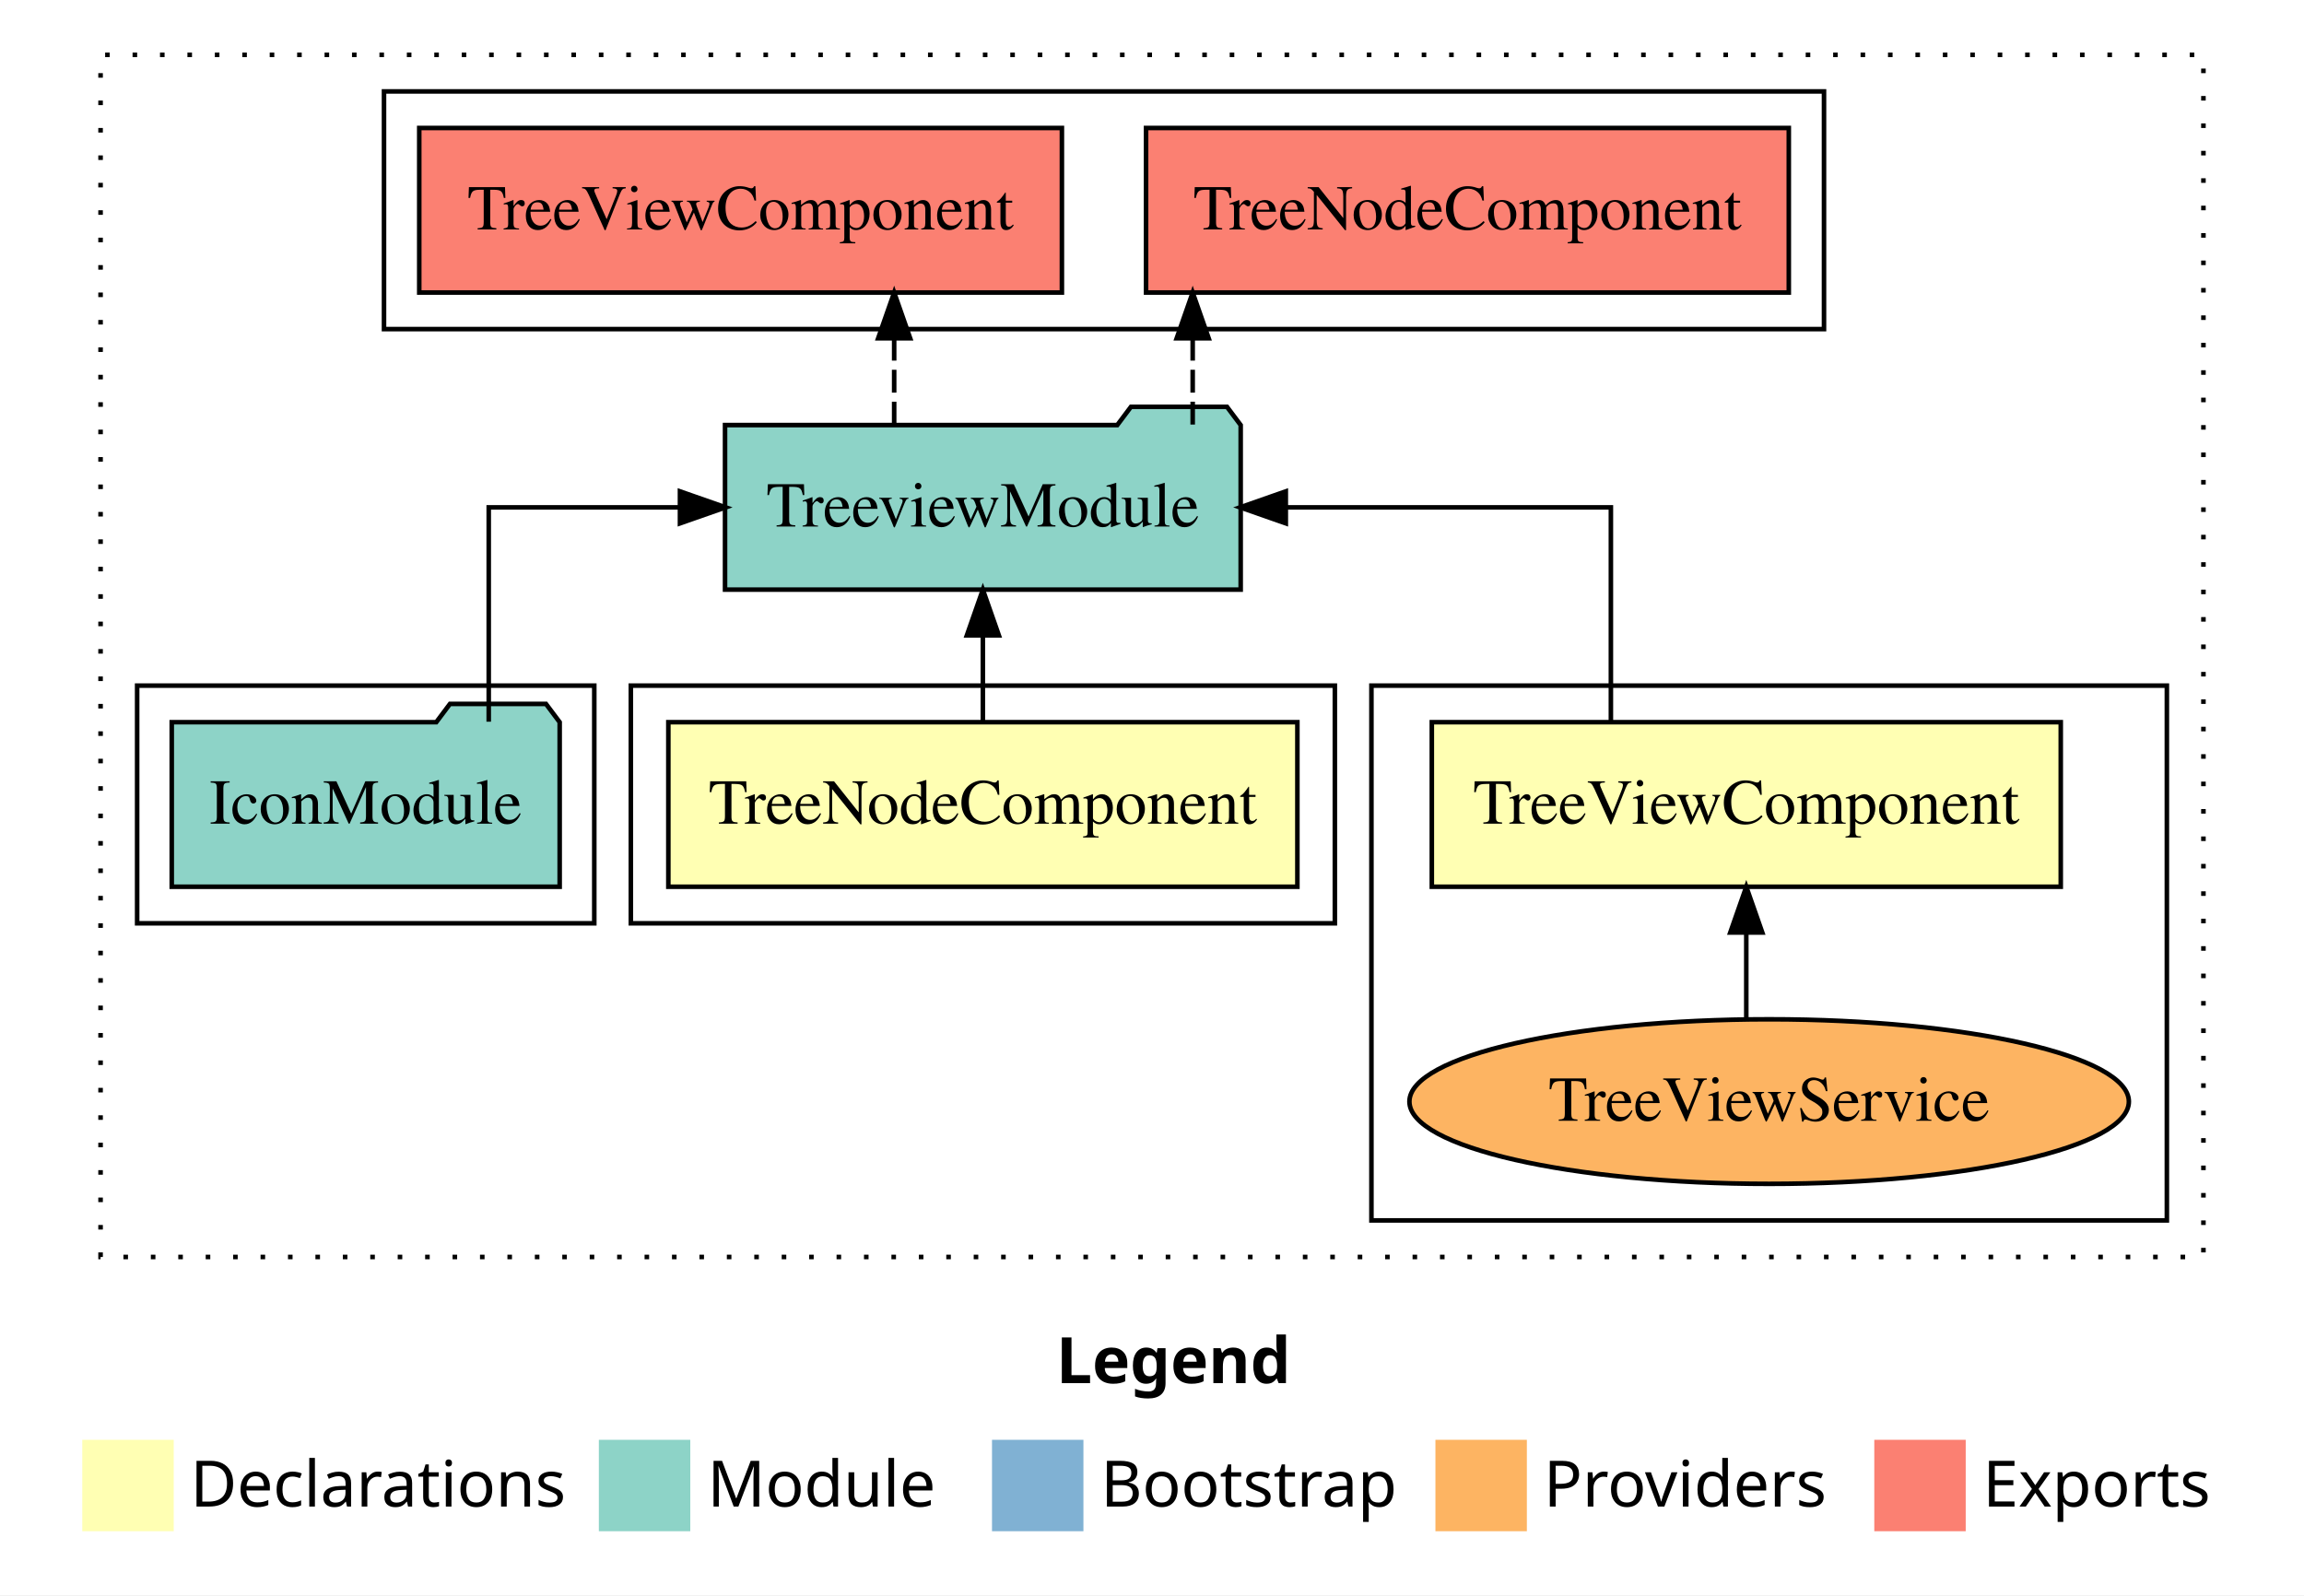
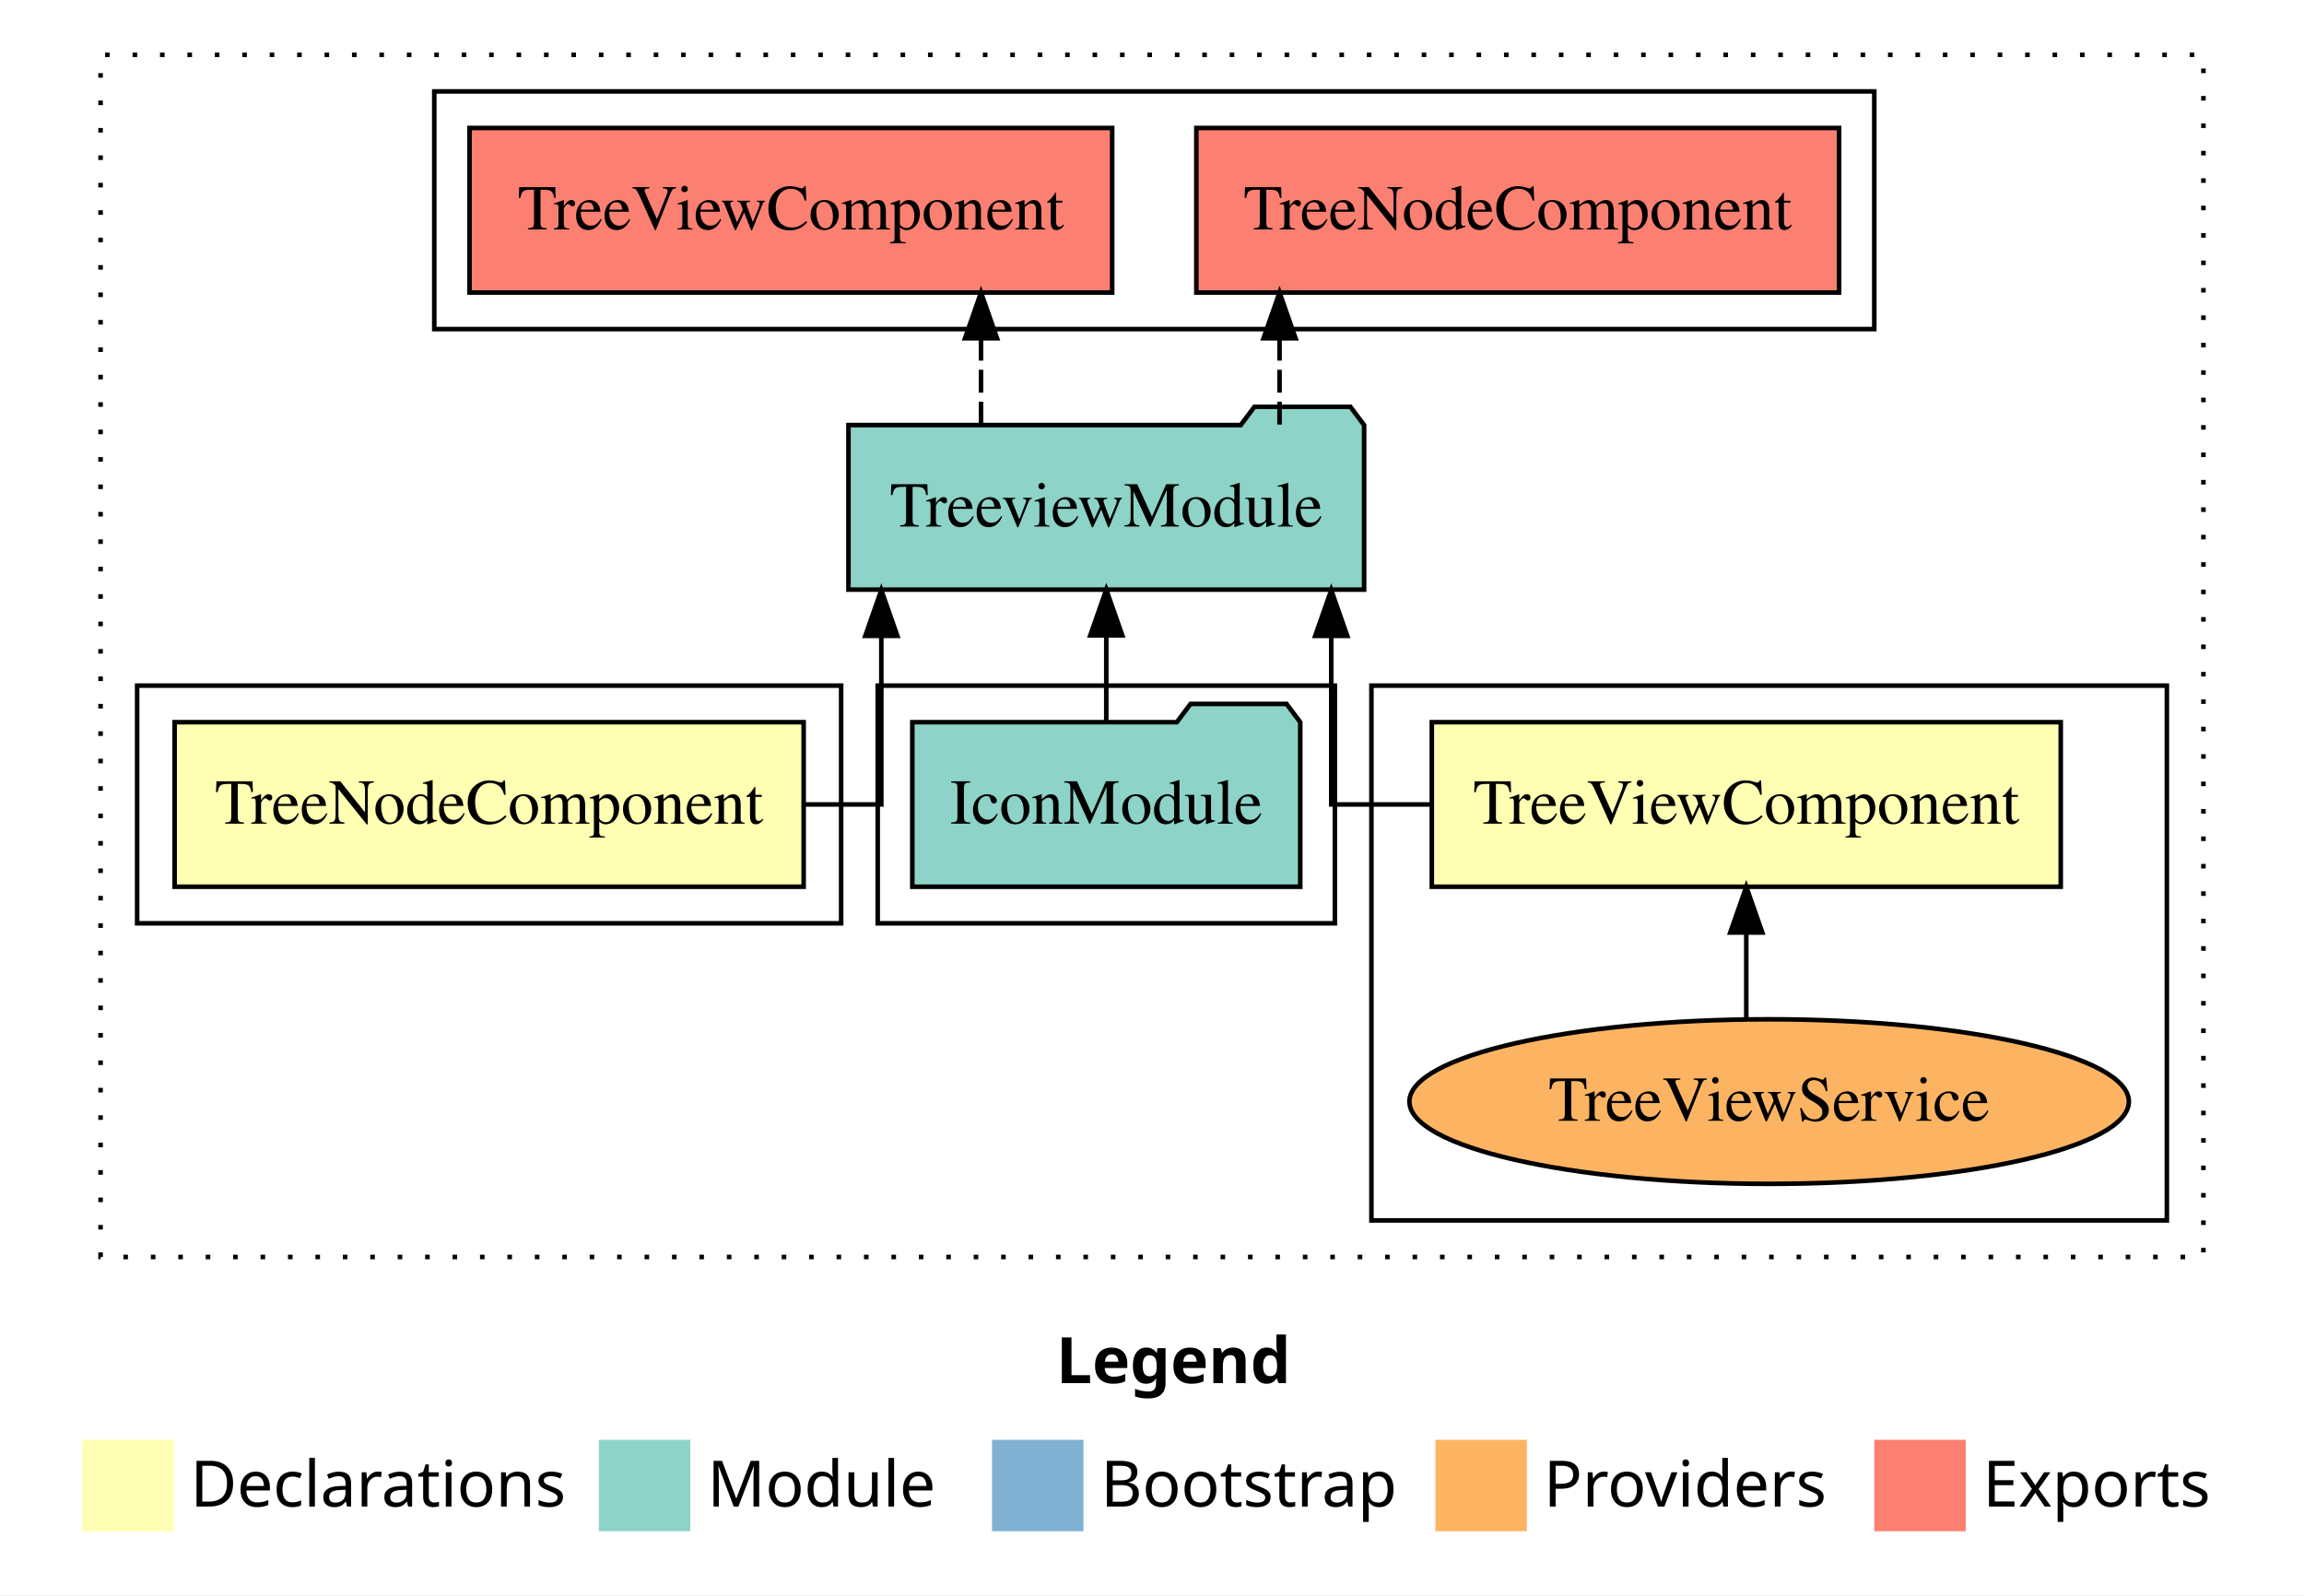
<svg xmlns="http://www.w3.org/2000/svg" width="504pt" height="349pt" viewBox="0.00 0.00 504.00 349.00">
  <g id="graph0" class="graph" transform="scale(1 1) rotate(0) translate(4 345)">
    <polygon fill="white" stroke="transparent" points="-4,4 -4,-345 500,-345 500,4 -4,4" />
    <text text-anchor="start" x="227.01" y="-42.4" font-family="Times-12" font-weight="bold" font-size="14.00">Legend</text>
    <polygon fill="#ffffb3" stroke="transparent" points="14,-10 14,-30 34,-30 34,-10 14,-10" />
    <text text-anchor="start" x="37.63" y="-15.4" font-family="Times-12" font-size="14.00">  Declarations</text>
    <polygon fill="#8dd3c7" stroke="transparent" points="127,-10 127,-30 147,-30 147,-10 127,-10" />
    <text text-anchor="start" x="150.73" y="-15.4" font-family="Times-12" font-size="14.00">  Module</text>
    <polygon fill="#80b1d3" stroke="transparent" points="213,-10 213,-30 233,-30 233,-10 213,-10" />
    <text text-anchor="start" x="236.78" y="-15.4" font-family="Times-12" font-size="14.00">  Bootstrap</text>
    <polygon fill="#fdb462" stroke="transparent" points="310,-10 310,-30 330,-30 330,-10 310,-10" />
    <text text-anchor="start" x="333.67" y="-15.4" font-family="Times-12" font-size="14.00">  Providers</text>
    <polygon fill="#fb8072" stroke="transparent" points="406,-10 406,-30 426,-30 426,-10 406,-10" />
    <text text-anchor="start" x="429.73" y="-15.4" font-family="Times-12" font-size="14.00">  Exports</text>
    <g id="clust1" class="cluster">
      <polygon fill="none" stroke="black" stroke-dasharray="1,5" points="18,-70 18,-333 478,-333 478,-70 18,-70" />
    </g>
    <g id="clust6" class="cluster">
-       <polygon fill="none" stroke="black" points="80,-273 80,-325 395,-325 395,-273 80,-273" />
+       <polygon fill="none" stroke="black" points="91,-273 91,-325 406,-325 406,-273 91,-273" />
    </g>
    <g id="clust4" class="cluster">
      <polygon fill="none" stroke="black" points="296,-78 296,-195 470,-195 470,-78 296,-78" />
    </g>
+     <g id="clust5" class="cluster">
+       <polygon fill="none" stroke="black" points="188,-143 188,-195 288,-195 288,-143 188,-143" />
+     </g>
    <g id="clust2" class="cluster">
-       <polygon fill="none" stroke="black" points="134,-143 134,-195 288,-195 288,-143 134,-143" />
-     </g>
-     <g id="clust5" class="cluster">
-       <polygon fill="none" stroke="black" points="26,-143 26,-195 126,-195 126,-143 26,-143" />
+       <polygon fill="none" stroke="black" points="26,-143 26,-195 180,-195 180,-143 26,-143" />
    </g>
    <g id="node1" class="node">
-       <polygon fill="#ffffb3" stroke="black" points="279.8,-187 142.2,-187 142.2,-151 279.8,-151 279.8,-187" />
-       <text text-anchor="middle" x="211" y="-164.8" font-family="Times,serif" font-size="14.00">TreeNodeComponent</text>
+       <polygon fill="#ffffb3" stroke="black" points="171.8,-187 34.2,-187 34.2,-151 171.8,-151 171.8,-187" />
+       <text text-anchor="middle" x="103" y="-164.8" font-family="Times,serif" font-size="14.00">TreeNodeComponent</text>
    </g>
    <g id="node3" class="node">
-       <polygon fill="#8dd3c7" stroke="black" points="267.4,-252 264.4,-256 243.4,-256 240.4,-252 154.6,-252 154.6,-216 267.4,-216 267.4,-252" />
-       <text text-anchor="middle" x="211" y="-229.8" font-family="Times,serif" font-size="14.00">TreeviewModule</text>
+       <polygon fill="#8dd3c7" stroke="black" points="294.4,-252 291.4,-256 270.4,-256 267.4,-252 181.6,-252 181.6,-216 294.4,-216 294.4,-252" />
+       <text text-anchor="middle" x="238" y="-229.8" font-family="Times,serif" font-size="14.00">TreeviewModule</text>
    </g>
    <g id="edge1" class="edge">
-       <path fill="none" stroke="black" d="M211,-187.11C211,-187.11 211,-205.99 211,-205.99" />
-       <polygon fill="black" stroke="black" points="207.5,-205.99 211,-215.99 214.5,-205.99 207.5,-205.99" />
+       <path fill="none" stroke="black" d="M171.84,-169C181.82,-169 188.79,-169 188.79,-169 188.79,-169 188.79,-205.89 188.79,-205.89" />
+       <polygon fill="black" stroke="black" points="185.29,-205.89 188.79,-215.89 192.29,-205.89 185.29,-205.89" />
    </g>
    <g id="node2" class="node">
      <polygon fill="#ffffb3" stroke="black" points="446.79,-187 309.21,-187 309.21,-151 446.79,-151 446.79,-187" />
      <text text-anchor="middle" x="378" y="-164.8" font-family="Times,serif" font-size="14.00">TreeViewComponent</text>
    </g>
    <g id="edge2" class="edge">
-       <path fill="none" stroke="black" d="M348.38,-187.11C348.38,-206.34 348.38,-234 348.38,-234 348.38,-234 277.27,-234 277.27,-234" />
-       <polygon fill="black" stroke="black" points="277.27,-230.5 267.27,-234 277.27,-237.5 277.27,-230.5" />
+       <path fill="none" stroke="black" d="M309.19,-169C296.52,-169 287.21,-169 287.21,-169 287.21,-169 287.21,-205.89 287.21,-205.89" />
+       <polygon fill="black" stroke="black" points="283.71,-205.89 287.21,-215.89 290.71,-205.89 283.71,-205.89" />
    </g>
    <g id="node6" class="node">
-       <polygon fill="#fb8072" stroke="black" points="387.3,-317 246.7,-317 246.7,-281 387.3,-281 387.3,-317" />
-       <text text-anchor="middle" x="317" y="-294.8" font-family="Times,serif" font-size="14.00">TreeNodeComponent </text>
+       <polygon fill="#fb8072" stroke="black" points="398.3,-317 257.7,-317 257.7,-281 398.3,-281 398.3,-317" />
+       <text text-anchor="middle" x="328" y="-294.8" font-family="Times,serif" font-size="14.00">TreeNodeComponent </text>
    </g>
    <g id="edge5" class="edge">
-       <path fill="none" stroke="black" stroke-dasharray="5,2" d="M256.9,-252.11C256.9,-252.11 256.9,-270.99 256.9,-270.99" />
-       <polygon fill="black" stroke="black" points="253.4,-270.99 256.9,-280.99 260.4,-270.99 253.4,-270.99" />
+       <path fill="none" stroke="black" stroke-dasharray="5,2" d="M275.9,-252.11C275.9,-252.11 275.9,-270.99 275.9,-270.99" />
+       <polygon fill="black" stroke="black" points="272.4,-270.99 275.9,-280.99 279.4,-270.99 272.4,-270.99" />
    </g>
    <g id="node7" class="node">
-       <polygon fill="#fb8072" stroke="black" points="228.29,-317 87.71,-317 87.71,-281 228.29,-281 228.29,-317" />
-       <text text-anchor="middle" x="158" y="-294.8" font-family="Times,serif" font-size="14.00">TreeViewComponent </text>
+       <polygon fill="#fb8072" stroke="black" points="239.29,-317 98.71,-317 98.71,-281 239.29,-281 239.29,-317" />
+       <text text-anchor="middle" x="169" y="-294.8" font-family="Times,serif" font-size="14.00">TreeViewComponent </text>
    </g>
    <g id="edge6" class="edge">
-       <path fill="none" stroke="black" stroke-dasharray="5,2" d="M191.6,-252.11C191.6,-252.11 191.6,-270.99 191.6,-270.99" />
-       <polygon fill="black" stroke="black" points="188.1,-270.99 191.6,-280.99 195.1,-270.99 188.1,-270.99" />
+       <path fill="none" stroke="black" stroke-dasharray="5,2" d="M210.6,-252.11C210.6,-252.11 210.6,-270.99 210.6,-270.99" />
+       <polygon fill="black" stroke="black" points="207.1,-270.99 210.6,-280.99 214.1,-270.99 207.1,-270.99" />
    </g>
    <g id="node4" class="node">
      <ellipse fill="#fdb462" stroke="black" cx="383" cy="-104" rx="78.69" ry="18" />
      <text text-anchor="middle" x="383" y="-99.8" font-family="Times,serif" font-size="14.00">TreeViewService</text>
    </g>
    <g id="edge3" class="edge">
      <path fill="none" stroke="black" d="M378,-122.11C378,-122.11 378,-140.99 378,-140.99" />
      <polygon fill="black" stroke="black" points="374.5,-140.99 378,-150.99 381.5,-140.99 374.5,-140.99" />
    </g>
    <g id="node5" class="node">
-       <polygon fill="#8dd3c7" stroke="black" points="118.43,-187 115.43,-191 94.43,-191 91.43,-187 33.57,-187 33.57,-151 118.43,-151 118.43,-187" />
-       <text text-anchor="middle" x="76" y="-164.8" font-family="Times,serif" font-size="14.00">IconModule</text>
+       <polygon fill="#8dd3c7" stroke="black" points="280.43,-187 277.43,-191 256.43,-191 253.43,-187 195.57,-187 195.57,-151 280.43,-151 280.43,-187" />
+       <text text-anchor="middle" x="238" y="-164.8" font-family="Times,serif" font-size="14.00">IconModule</text>
    </g>
    <g id="edge4" class="edge">
-       <path fill="none" stroke="black" d="M102.91,-187.11C102.91,-206.34 102.91,-234 102.91,-234 102.91,-234 144.74,-234 144.74,-234" />
-       <polygon fill="black" stroke="black" points="144.74,-237.5 154.74,-234 144.74,-230.5 144.74,-237.5" />
+       <path fill="none" stroke="black" d="M238,-187.11C238,-187.11 238,-205.99 238,-205.99" />
+       <polygon fill="black" stroke="black" points="234.5,-205.99 238,-215.99 241.5,-205.99 234.5,-205.99" />
    </g>
  </g>
</svg>
